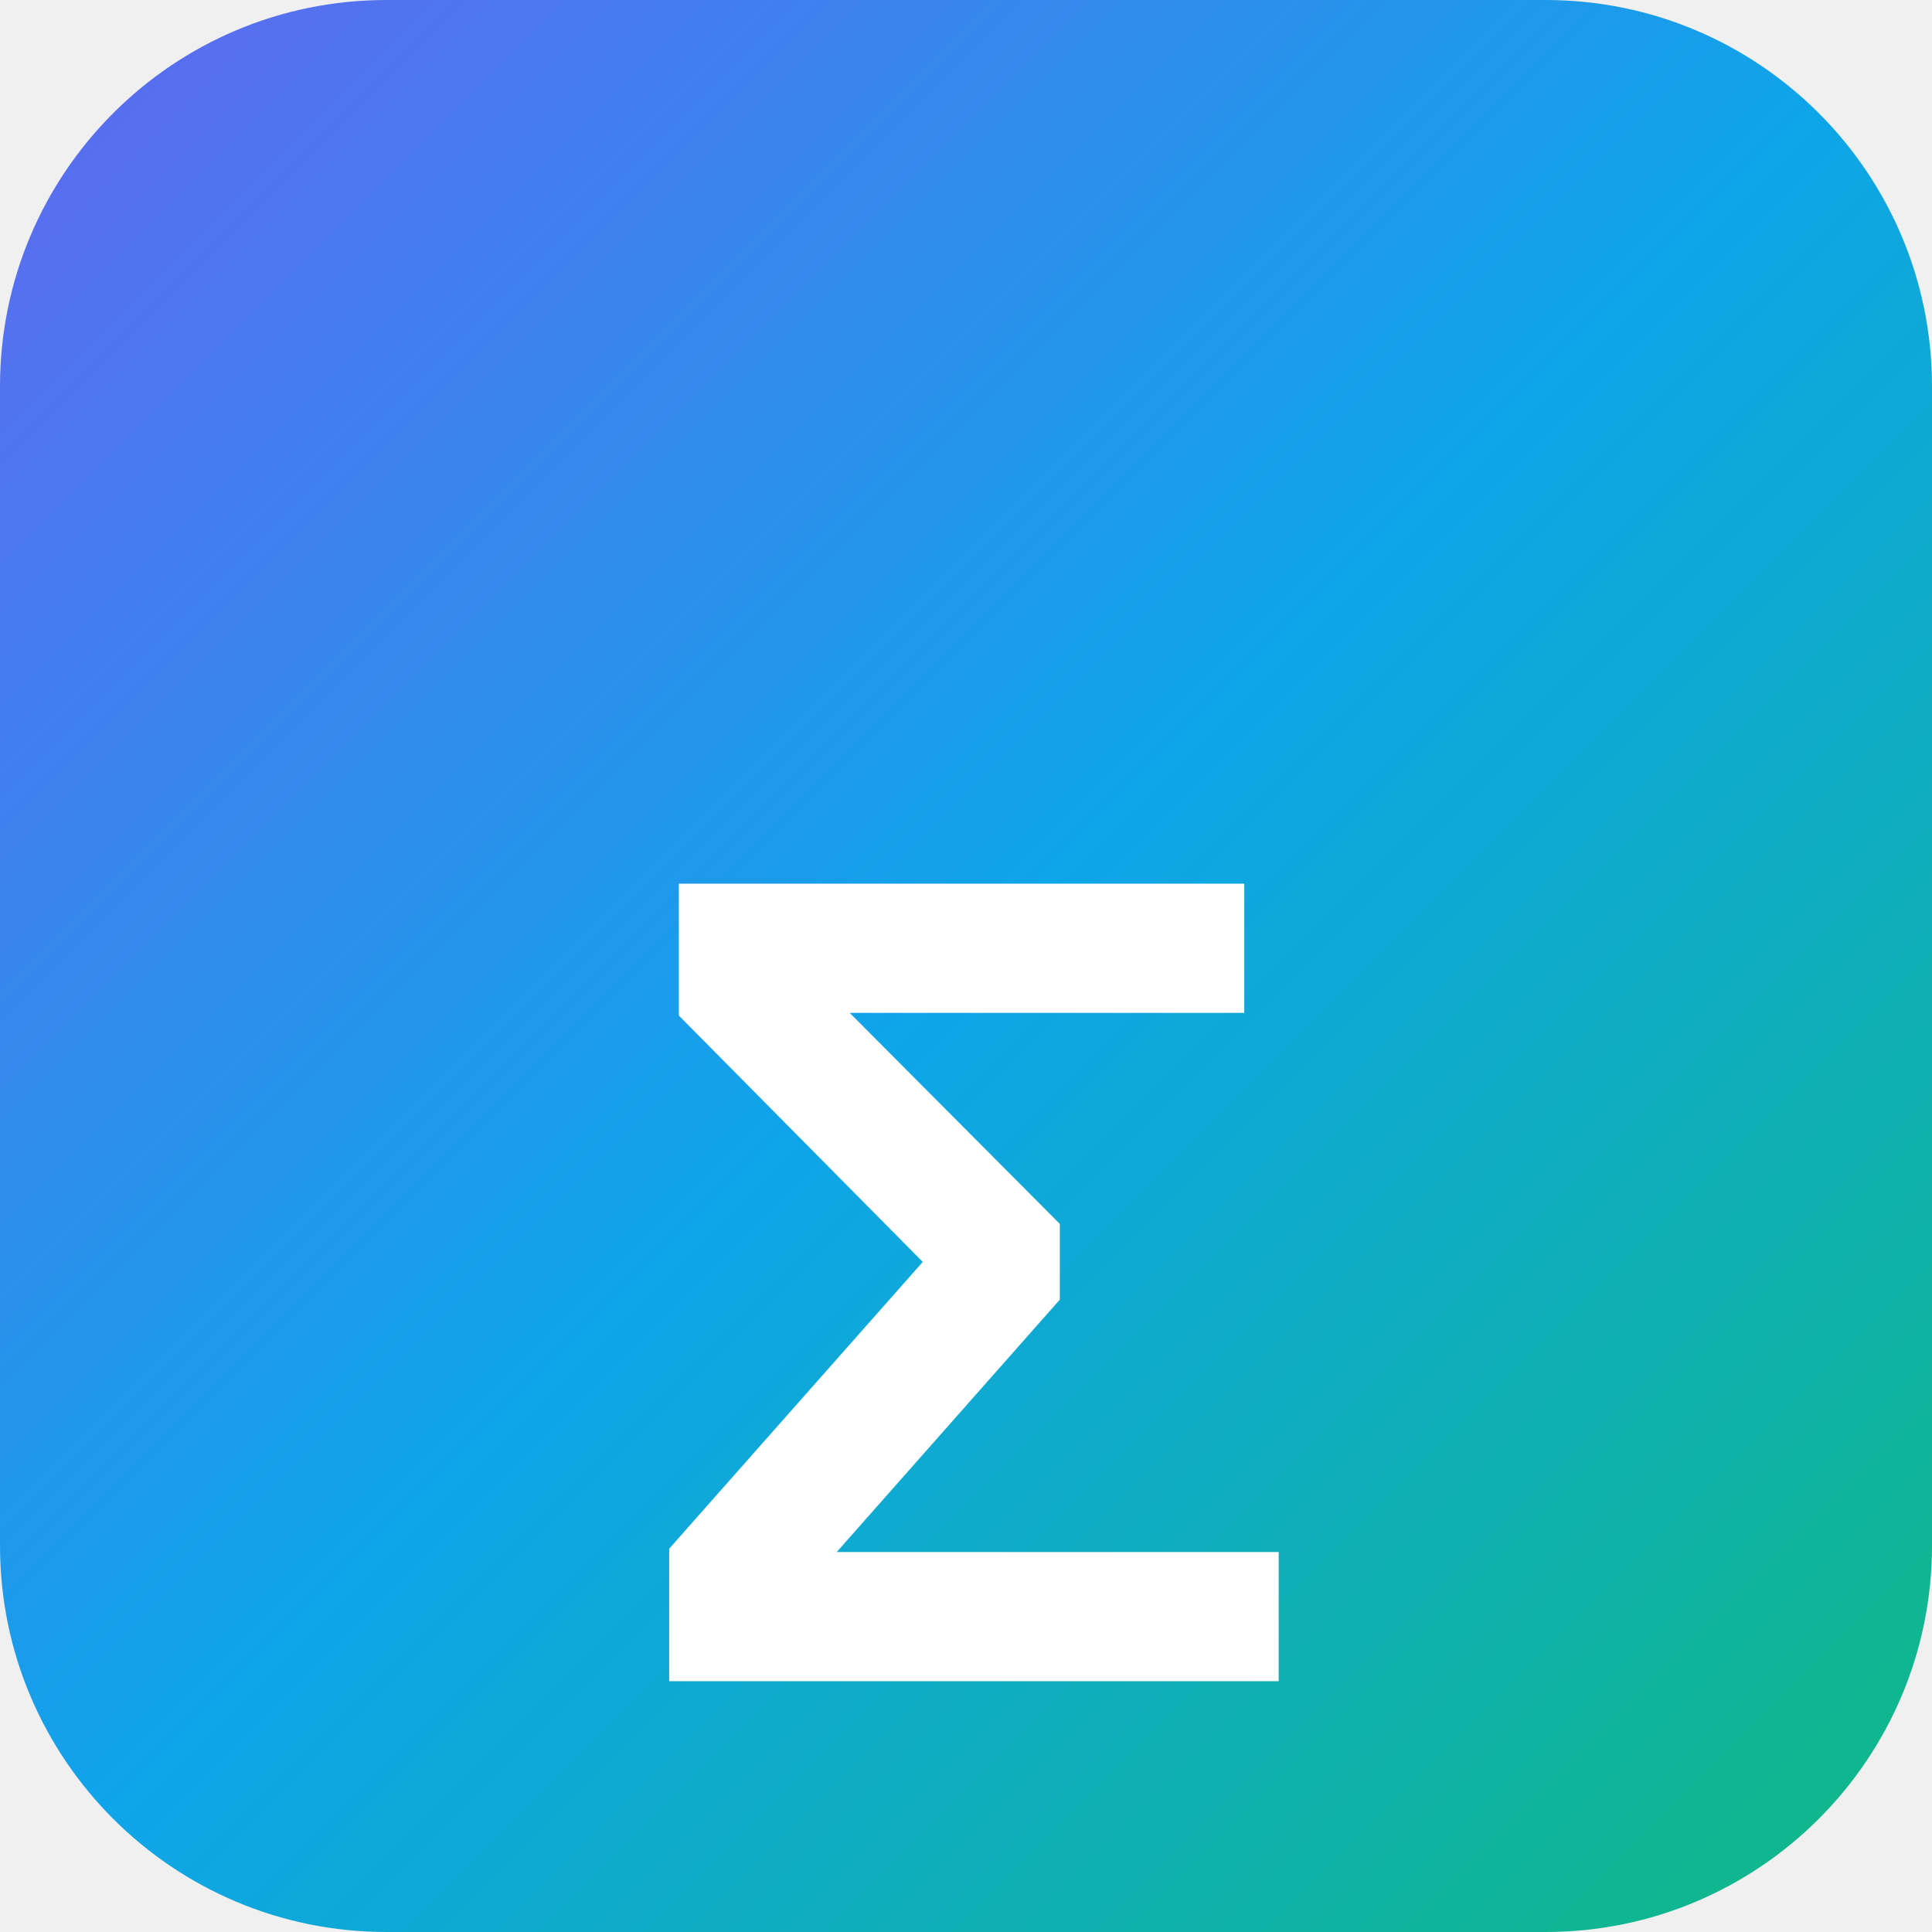
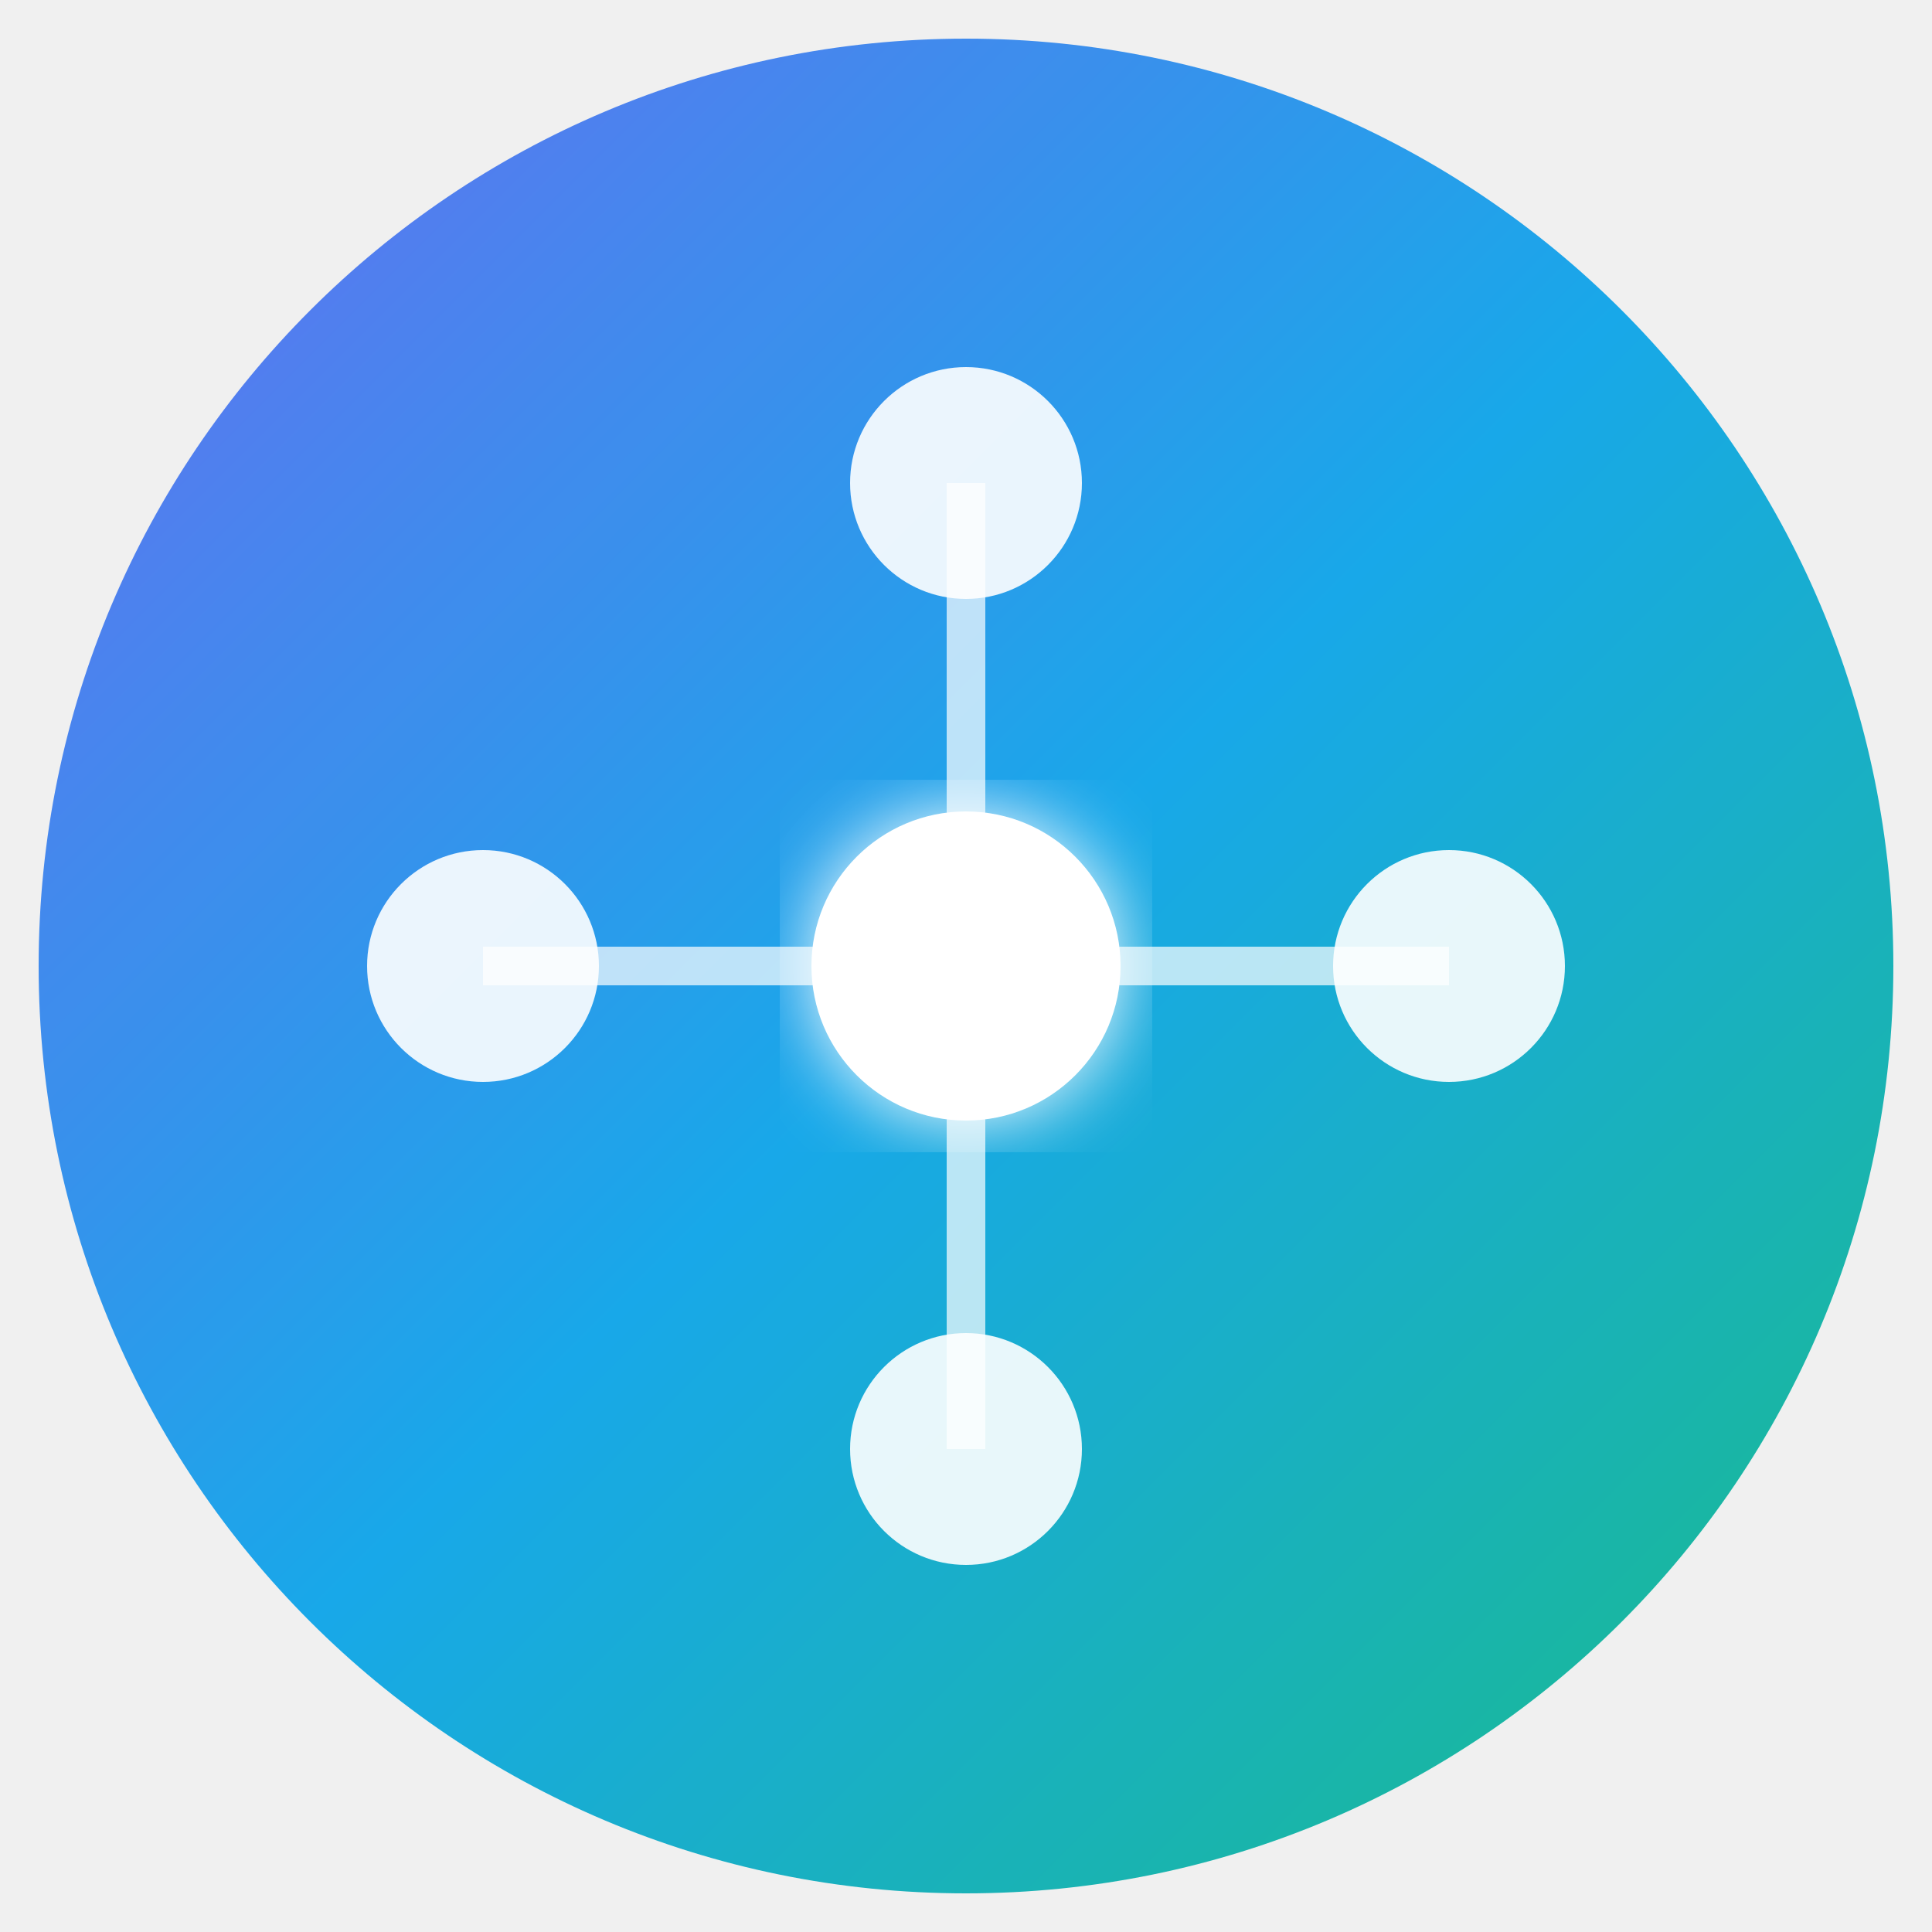
<svg xmlns="http://www.w3.org/2000/svg" viewBox="0 0 100 100">
  <defs>
-     <linearGradient id="sigmaGradient" x1="0%" y1="0%" x2="100%" y2="100%">
+     <linearGradient id="primeGradient" x1="0%" y1="0%" x2="100%" y2="100%">
      <stop offset="0%" style="stop-color:#6366f1;stop-opacity:1" />
      <stop offset="50%" style="stop-color:#0ea5e9;stop-opacity:1" />
      <stop offset="100%" style="stop-color:#10b981;stop-opacity:1" />
    </linearGradient>
+     <filter id="glow">
+       <feGaussianBlur stdDeviation="2" result="coloredBlur" />
+       <feMerge>
+         <feMergeNode in="coloredBlur" />
+         <feMergeNode in="SourceGraphic" />
+       </feMerge>
+     </filter>
  </defs>
-   <rect width="100" height="100" rx="20" fill="url(#sigmaGradient)" />
-   <text x="50" y="70" font-family="Arial, sans-serif" font-size="60" font-weight="bold" fill="white" text-anchor="middle" dominant-baseline="middle">Σ</text>
+   <circle cx="50" cy="50" r="48" fill="url(#primeGradient)" opacity="0.95" />
+   <circle cx="50" cy="50" r="8" fill="white" filter="url(#glow)" />
+   <circle cx="50" cy="25" r="6" fill="white" opacity="0.9" />
+   <circle cx="75" cy="50" r="6" fill="white" opacity="0.9" />
+   <circle cx="50" cy="75" r="6" fill="white" opacity="0.9" />
+   <circle cx="25" cy="50" r="6" fill="white" opacity="0.9" />
+   <line x1="50" y1="50" x2="50" y2="25" stroke="white" stroke-width="2" opacity="0.7" />
+   <line x1="50" y1="50" x2="75" y2="50" stroke="white" stroke-width="2" opacity="0.7" />
+   <line x1="50" y1="50" x2="50" y2="75" stroke="white" stroke-width="2" opacity="0.7" />
+   <line x1="50" y1="50" x2="25" y2="50" stroke="white" stroke-width="2" opacity="0.7" />
</svg>
